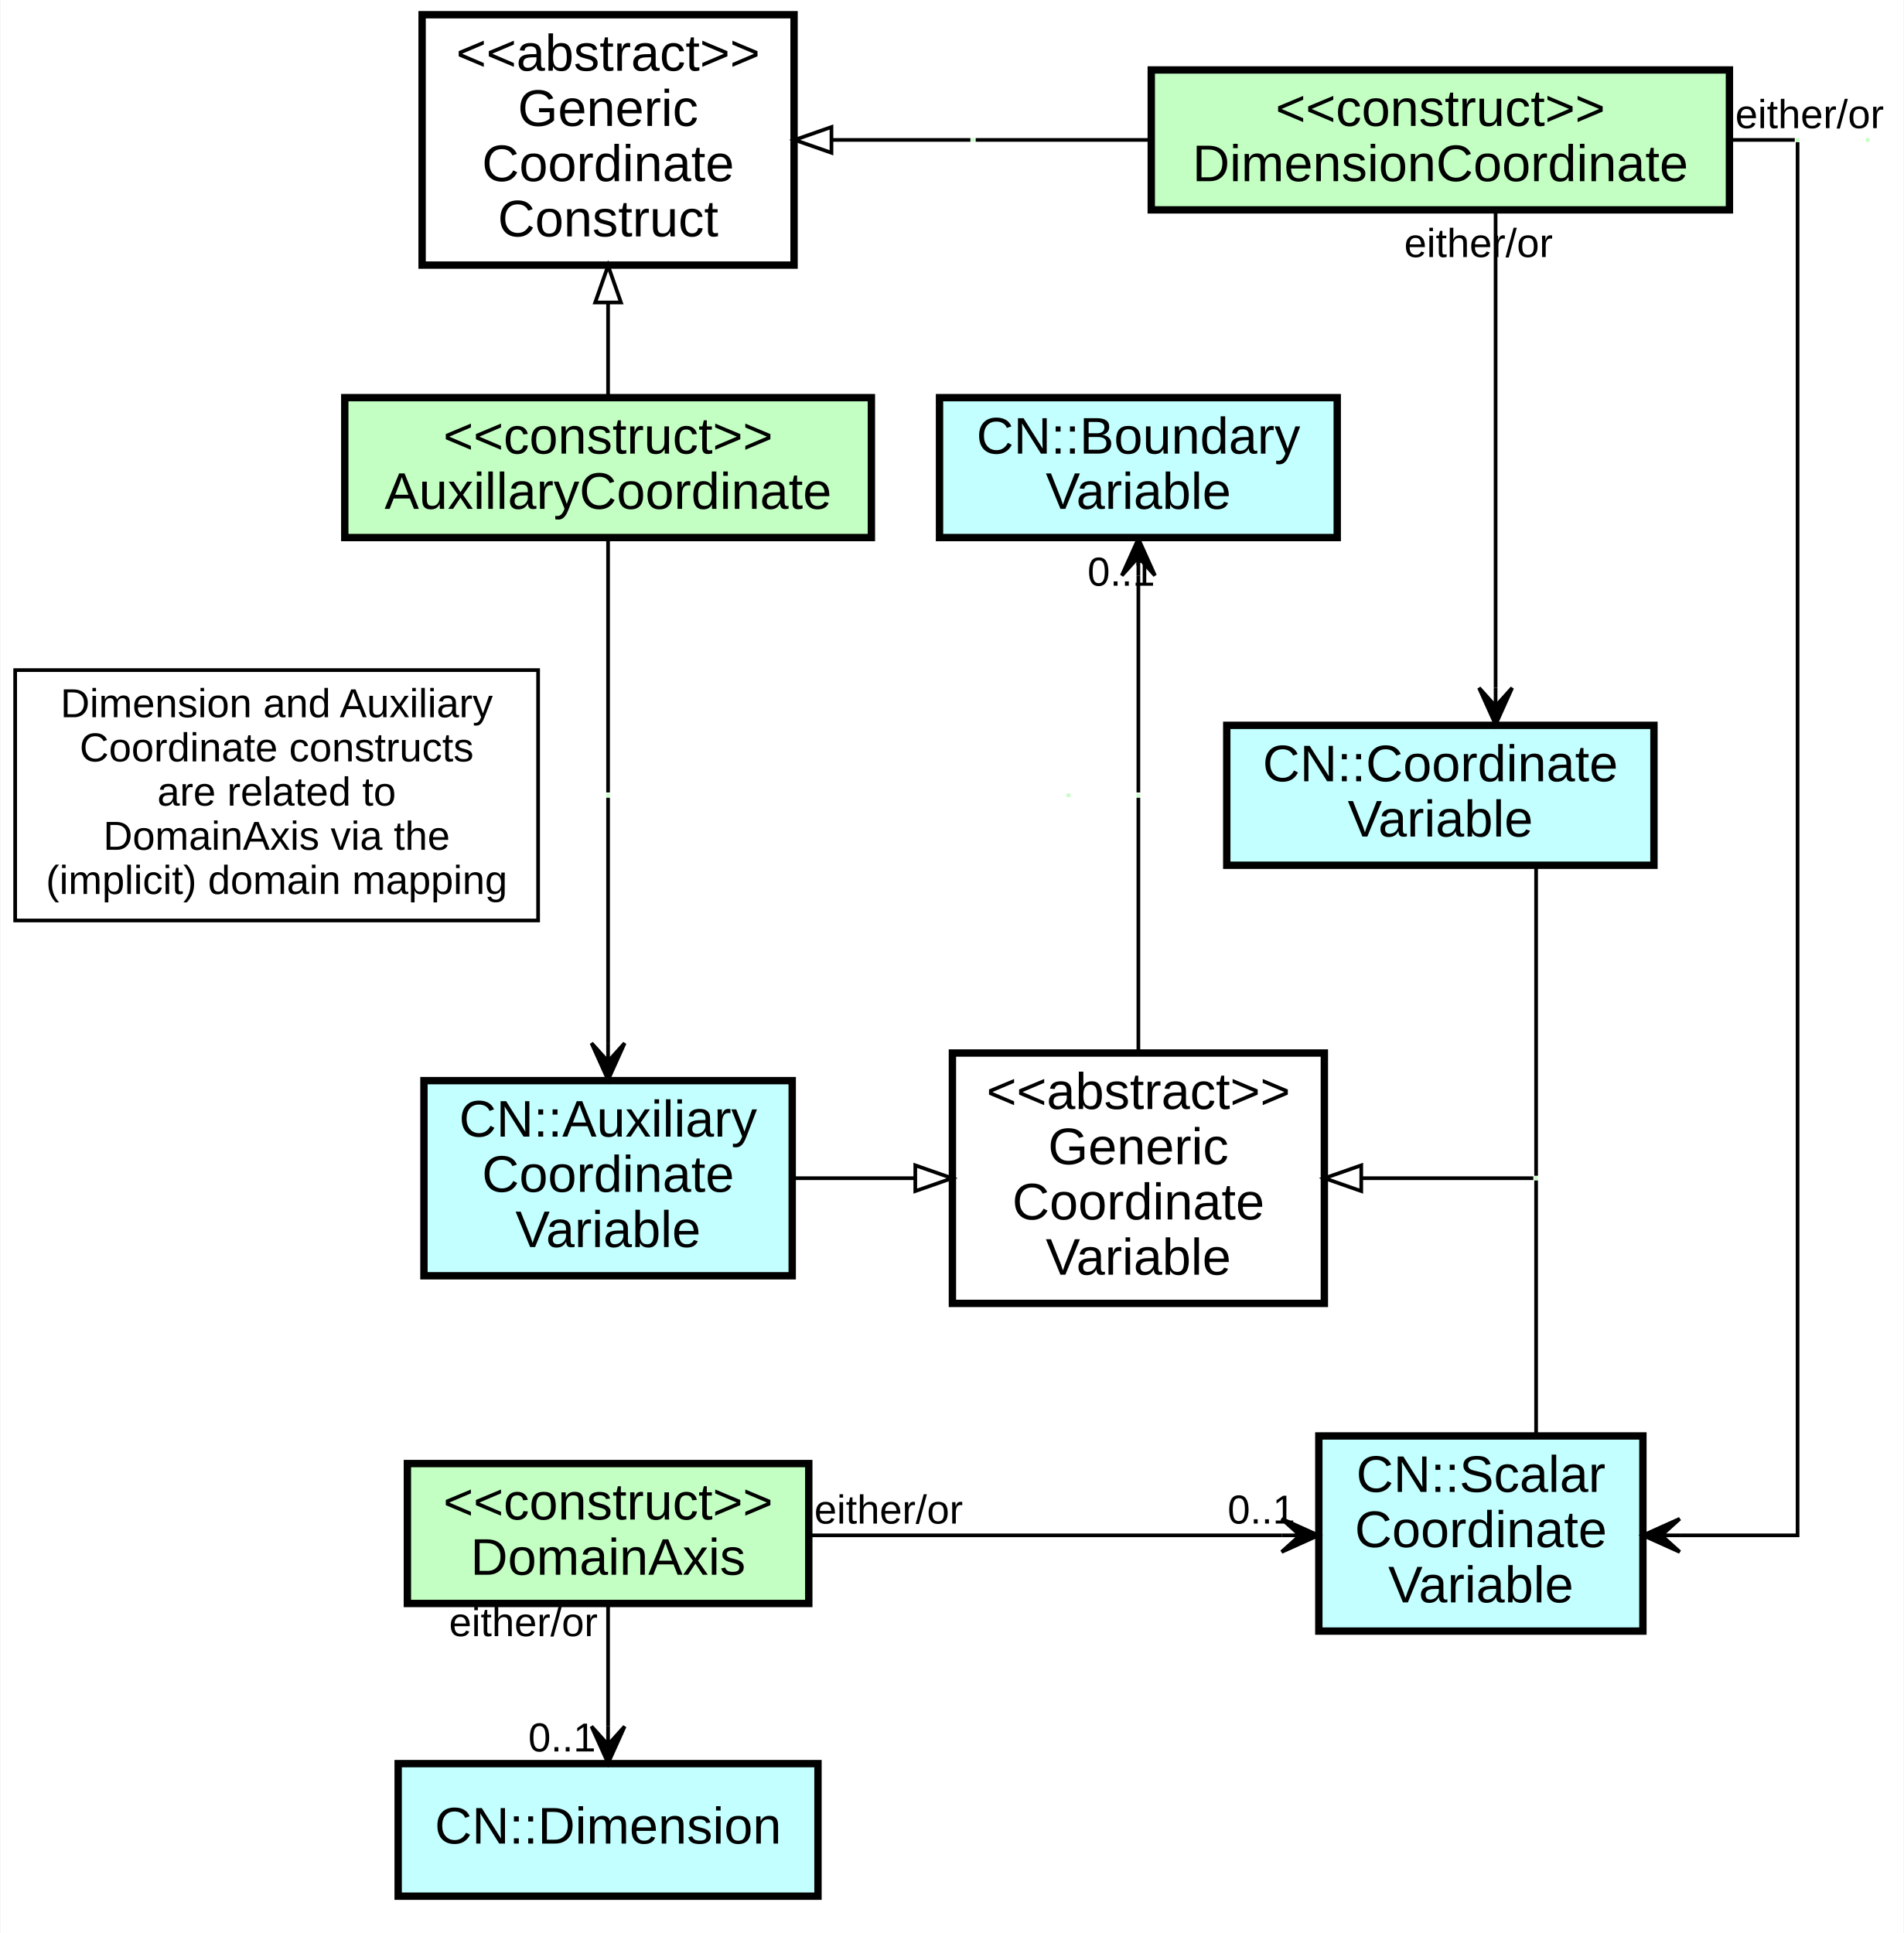
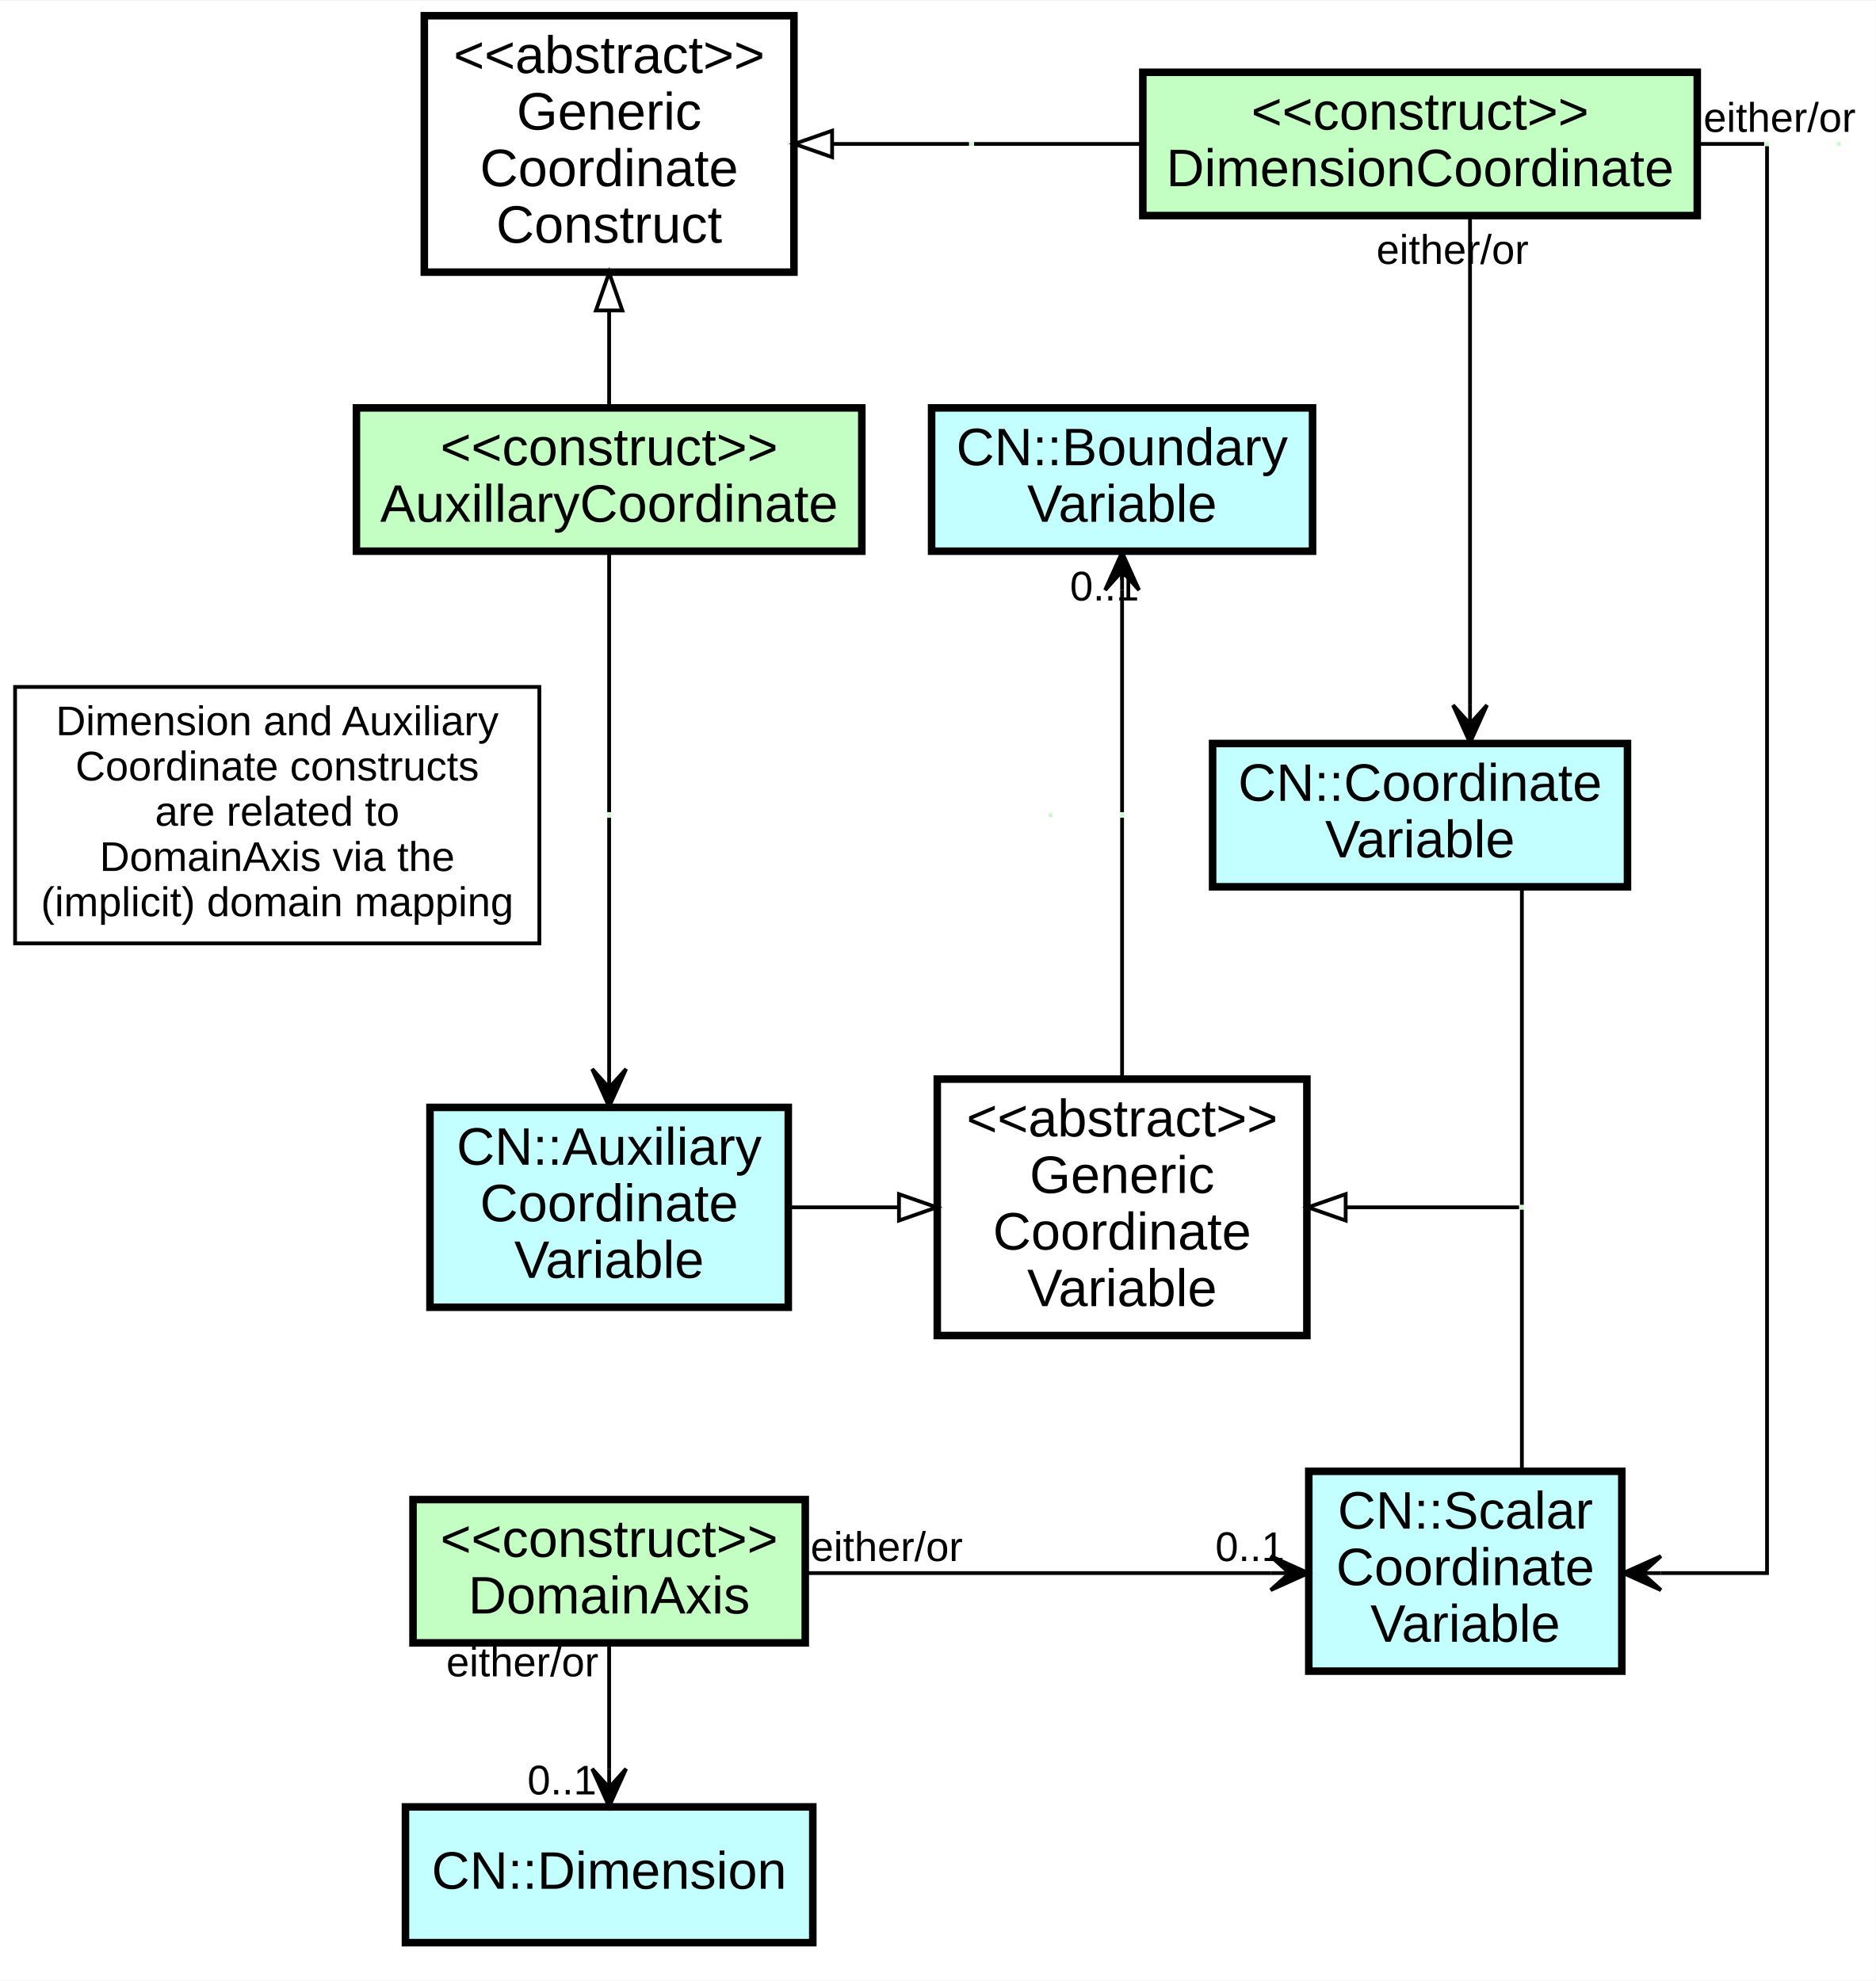
- <svg xmlns="http://www.w3.org/2000/svg" width="517pt" height="525pt" viewBox="0.00 0.00 516.76 525.00">
+ <svg xmlns="http://www.w3.org/2000/svg" width="497pt" height="525pt" viewBox="0.00 0.00 497.32 525.00">
  <g id="graph0" class="graph" transform="scale(1 1) rotate(0) translate(4 521)">
-     <polygon fill="#ffffff" stroke="transparent" points="-4,4 -4,-521 512.755,-521 512.755,4 -4,4" />
+     <polygon fill="white" stroke="transparent" points="-4,4 -4,-521 493.32,-521 493.32,4 -4,4" />
    <g id="node1" class="node">
-       <polygon fill="#ffffff" stroke="#000000" points="142,-339 0,-339 0,-271 142,-271 142,-339" />
-       <text text-anchor="middle" x="71" y="-326.2" font-family="Arial" font-size="11.00" fill="#000000">Dimension and Auxiliary</text>
-       <text text-anchor="middle" x="71" y="-314.2" font-family="Arial" font-size="11.00" fill="#000000">Coordinate constructs</text>
-       <text text-anchor="middle" x="71" y="-302.2" font-family="Arial" font-size="11.00" fill="#000000">are related to</text>
-       <text text-anchor="middle" x="71" y="-290.2" font-family="Arial" font-size="11.00" fill="#000000">DomainAxis via the</text>
-       <text text-anchor="middle" x="71" y="-278.2" font-family="Arial" font-size="11.00" fill="#000000">(implicit) domain mapping</text>
+       <polygon fill="white" stroke="black" points="139,-339 0,-339 0,-271 139,-271 139,-339" />
+       <text text-anchor="middle" x="69.5" y="-326.2" font-family="Arial" font-size="11.00">Dimension and Auxiliary</text>
+       <text text-anchor="middle" x="69.5" y="-314.2" font-family="Arial" font-size="11.00">Coordinate constructs</text>
+       <text text-anchor="middle" x="69.5" y="-302.2" font-family="Arial" font-size="11.00">are related to</text>
+       <text text-anchor="middle" x="69.5" y="-290.2" font-family="Arial" font-size="11.00">DomainAxis via the</text>
+       <text text-anchor="middle" x="69.5" y="-278.2" font-family="Arial" font-size="11.00">(implicit) domain mapping</text>
    </g>
    <g id="node2" class="node">
-       <polygon fill="#c3ffff" stroke="#000000" stroke-width="2" points="359,-413 251,-413 251,-375 359,-375 359,-413" />
-       <text text-anchor="middle" x="305" y="-397.8" font-family="Arial" font-size="14.00" fill="#000000">CN::Boundary</text>
-       <text text-anchor="middle" x="305" y="-382.8" font-family="Arial" font-size="14.00" fill="#000000">Variable</text>
+       <polygon fill="#c3ffff" stroke="black" stroke-width="2" points="344,-413 243,-413 243,-375 344,-375 344,-413" />
+       <text text-anchor="middle" x="293.5" y="-397.8" font-family="Arial" font-size="14.00">CN::Boundary</text>
+       <text text-anchor="middle" x="293.5" y="-382.8" font-family="Arial" font-size="14.00">Variable</text>
    </g>
    <g id="node14" class="node">
-       <polygon fill="#c3ffc2" stroke="transparent" stroke-width="2" points="305.5,-305.5 304.5,-305.5 304.5,-304.5 305.5,-304.5 305.5,-305.5" />
+       <polygon fill="#c3ffc2" stroke="transparent" stroke-width="2" points="294,-305.5 293,-305.5 293,-304.5 294,-304.5 294,-305.5" />
    </g>
    <g id="edge8" class="edge">
-       <path fill="none" stroke="#000000" d="M305,-364.688C305,-364.688 305,-305.768 305,-305.768" />
-       <polygon fill="#000000" stroke="#000000" points="305,-374.688 300.5,-364.688 305,-369.688 305,-364.688 305,-364.688 305,-364.688 305,-369.688 309.5,-364.688 305,-374.688 305,-374.688" />
-       <text text-anchor="middle" x="300.351" y="-361.919" font-family="Arial" font-size="11.00" fill="#000000">0..1        </text>
+       <path fill="none" stroke="black" d="M293.5,-364.69C293.5,-364.69 293.5,-305.77 293.5,-305.77" />
+       <polygon fill="black" stroke="black" points="293.5,-374.69 289,-364.69 293.5,-369.69 293.5,-364.69 293.5,-364.69 293.5,-364.69 293.5,-369.69 298,-364.69 293.5,-374.69 293.5,-374.69" />
+       <text text-anchor="middle" x="288.85" y="-361.92" font-family="Arial" font-size="11.00">0..1        </text>
    </g>
    <g id="node3" class="node">
-       <polygon fill="#c3ffff" stroke="#000000" stroke-width="2" points="445,-324 329,-324 329,-286 445,-286 445,-324" />
-       <text text-anchor="middle" x="387" y="-308.8" font-family="Arial" font-size="14.00" fill="#000000">CN::Coordinate</text>
-       <text text-anchor="middle" x="387" y="-293.8" font-family="Arial" font-size="14.00" fill="#000000">Variable</text>
+       <polygon fill="#c3ffff" stroke="black" stroke-width="2" points="427.5,-324 317.5,-324 317.5,-286 427.5,-286 427.5,-324" />
+       <text text-anchor="middle" x="372.5" y="-308.8" font-family="Arial" font-size="14.00">CN::Coordinate</text>
+       <text text-anchor="middle" x="372.5" y="-293.8" font-family="Arial" font-size="14.00">Variable</text>
    </g>
    <g id="node4" class="node">
-       <polygon fill="#c3ffff" stroke="#000000" stroke-width="2" points="211,-227.5 111,-227.5 111,-174.5 211,-174.5 211,-227.5" />
-       <text text-anchor="middle" x="161" y="-212.3" font-family="Arial" font-size="14.00" fill="#000000">CN::Auxiliary</text>
-       <text text-anchor="middle" x="161" y="-197.3" font-family="Arial" font-size="14.00" fill="#000000">Coordinate</text>
-       <text text-anchor="middle" x="161" y="-182.3" font-family="Arial" font-size="14.00" fill="#000000">Variable</text>
+       <polygon fill="#c3ffff" stroke="black" stroke-width="2" points="205,-227.5 110,-227.5 110,-174.5 205,-174.5 205,-227.5" />
+       <text text-anchor="middle" x="157.5" y="-212.3" font-family="Arial" font-size="14.00">CN::Auxiliary</text>
+       <text text-anchor="middle" x="157.5" y="-197.3" font-family="Arial" font-size="14.00">Coordinate</text>
+       <text text-anchor="middle" x="157.5" y="-182.3" font-family="Arial" font-size="14.00">Variable</text>
    </g>
    <g id="node7" class="node">
-       <polygon fill="#ffffff" stroke="#000000" stroke-width="2" points="355.5,-235 254.5,-235 254.5,-167 355.5,-167 355.5,-235" />
-       <text text-anchor="middle" x="305" y="-219.8" font-family="Arial" font-size="14.00" fill="#000000">&lt;&lt;abstract&gt;&gt;</text>
-       <text text-anchor="middle" x="305" y="-204.8" font-family="Arial" font-size="14.00" fill="#000000">Generic</text>
-       <text text-anchor="middle" x="305" y="-189.8" font-family="Arial" font-size="14.00" fill="#000000">Coordinate</text>
-       <text text-anchor="middle" x="305" y="-174.8" font-family="Arial" font-size="14.00" fill="#000000">Variable</text>
+       <polygon fill="white" stroke="black" stroke-width="2" points="342.5,-235 244.5,-235 244.5,-167 342.5,-167 342.5,-235" />
+       <text text-anchor="middle" x="293.5" y="-219.8" font-family="Arial" font-size="14.00">&lt;&lt;abstract&gt;&gt;</text>
+       <text text-anchor="middle" x="293.5" y="-204.8" font-family="Arial" font-size="14.00">Generic</text>
+       <text text-anchor="middle" x="293.5" y="-189.8" font-family="Arial" font-size="14.00">Coordinate</text>
+       <text text-anchor="middle" x="293.5" y="-174.8" font-family="Arial" font-size="14.00">Variable</text>
    </g>
    <g id="edge7" class="edge">
-       <path fill="none" stroke="#000000" d="M211.364,-201C211.364,-201 244.421,-201 244.421,-201" />
-       <polygon fill="none" stroke="#000000" points="244.421,-204.5 254.421,-201 244.421,-197.5 244.421,-204.5" />
+       <path fill="none" stroke="black" d="M205.07,-201C205.07,-201 234.35,-201 234.35,-201" />
+       <polygon fill="none" stroke="black" points="234.35,-204.5 244.35,-201 234.35,-197.5 234.35,-204.5" />
    </g>
    <g id="node9" class="node">
-       <polygon fill="#c3ffc2" stroke="#000000" stroke-width="2" points="215.5,-123.5 106.5,-123.5 106.5,-85.5 215.5,-85.5 215.5,-123.5" />
-       <text text-anchor="middle" x="161" y="-108.3" font-family="Arial" font-size="14.00" fill="#000000">&lt;&lt;construct&gt;&gt;</text>
-       <text text-anchor="middle" x="161" y="-93.3" font-family="Arial" font-size="14.00" fill="#000000">DomainAxis</text>
+       <polygon fill="#c3ffc2" stroke="black" stroke-width="2" points="209.5,-123.5 105.5,-123.5 105.5,-85.5 209.5,-85.5 209.5,-123.5" />
+       <text text-anchor="middle" x="157.5" y="-108.3" font-family="Arial" font-size="14.00">&lt;&lt;construct&gt;&gt;</text>
+       <text text-anchor="middle" x="157.5" y="-93.3" font-family="Arial" font-size="14.00">DomainAxis</text>
    </g>
    <g id="node5" class="node">
-       <polygon fill="#c3ffff" stroke="#000000" stroke-width="2" points="442,-131 354,-131 354,-78 442,-78 442,-131" />
-       <text text-anchor="middle" x="398" y="-115.8" font-family="Arial" font-size="14.00" fill="#000000">CN::Scalar</text>
-       <text text-anchor="middle" x="398" y="-100.8" font-family="Arial" font-size="14.00" fill="#000000">Coordinate</text>
-       <text text-anchor="middle" x="398" y="-85.8" font-family="Arial" font-size="14.00" fill="#000000">Variable</text>
+       <polygon fill="#c3ffff" stroke="black" stroke-width="2" points="426,-131 343,-131 343,-78 426,-78 426,-131" />
+       <text text-anchor="middle" x="384.5" y="-115.8" font-family="Arial" font-size="14.00">CN::Scalar</text>
+       <text text-anchor="middle" x="384.5" y="-100.8" font-family="Arial" font-size="14.00">Coordinate</text>
+       <text text-anchor="middle" x="384.5" y="-85.8" font-family="Arial" font-size="14.00">Variable</text>
    </g>
    <g id="node6" class="node">
-       <polygon fill="#c3ffff" stroke="#000000" stroke-width="2" points="218,-42 104,-42 104,-6 218,-6 218,-42" />
-       <text text-anchor="middle" x="161" y="-20.3" font-family="Arial" font-size="14.00" fill="#000000">CN::Dimension</text>
+       <polygon fill="#c3ffff" stroke="black" stroke-width="2" points="211.5,-42 103.5,-42 103.5,-6 211.5,-6 211.5,-42" />
+       <text text-anchor="middle" x="157.5" y="-20.3" font-family="Arial" font-size="14.00">CN::Dimension</text>
    </g>
    <g id="node15" class="node">
-       <polygon fill="#c3ffc2" stroke="transparent" stroke-width="2" points="413.5,-201.5 412.5,-201.5 412.5,-200.5 413.5,-200.5 413.5,-201.5" />
+       <polygon fill="#c3ffc2" stroke="transparent" stroke-width="2" points="400,-201.5 399,-201.5 399,-200.5 400,-200.5 400,-201.5" />
    </g>
    <g id="edge10" class="edge">
-       <path fill="none" stroke="#000000" d="M365.522,-201C365.522,-201 412.251,-201 412.251,-201" />
-       <polygon fill="none" stroke="#000000" points="365.522,-197.5 355.522,-201 365.522,-204.5 365.522,-197.5" />
+       <path fill="none" stroke="black" d="M352.78,-201C352.78,-201 398.76,-201 398.76,-201" />
+       <polygon fill="none" stroke="black" points="352.78,-197.5 342.78,-201 352.78,-204.5 352.78,-197.5" />
    </g>
    <g id="node8" class="node">
-       <polygon fill="#ffffff" stroke="#000000" stroke-width="2" points="211.5,-517 110.5,-517 110.5,-449 211.5,-449 211.5,-517" />
-       <text text-anchor="middle" x="161" y="-501.8" font-family="Arial" font-size="14.00" fill="#000000">&lt;&lt;abstract&gt;&gt;</text>
-       <text text-anchor="middle" x="161" y="-486.8" font-family="Arial" font-size="14.00" fill="#000000">Generic</text>
-       <text text-anchor="middle" x="161" y="-471.8" font-family="Arial" font-size="14.00" fill="#000000">Coordinate</text>
-       <text text-anchor="middle" x="161" y="-456.8" font-family="Arial" font-size="14.00" fill="#000000">Construct</text>
+       <polygon fill="white" stroke="black" stroke-width="2" points="206.5,-517 108.5,-517 108.5,-449 206.5,-449 206.5,-517" />
+       <text text-anchor="middle" x="157.5" y="-501.8" font-family="Arial" font-size="14.00">&lt;&lt;abstract&gt;&gt;</text>
+       <text text-anchor="middle" x="157.5" y="-486.8" font-family="Arial" font-size="14.00">Generic</text>
+       <text text-anchor="middle" x="157.5" y="-471.8" font-family="Arial" font-size="14.00">Coordinate</text>
+       <text text-anchor="middle" x="157.5" y="-456.8" font-family="Arial" font-size="14.00">Construct</text>
    </g>
    <g id="node10" class="node">
-       <polygon fill="#c3ffc2" stroke="#000000" stroke-width="2" points="232.5,-413 89.5,-413 89.5,-375 232.5,-375 232.5,-413" />
-       <text text-anchor="middle" x="161" y="-397.8" font-family="Arial" font-size="14.00" fill="#000000">&lt;&lt;construct&gt;&gt;</text>
-       <text text-anchor="middle" x="161" y="-382.8" font-family="Arial" font-size="14.00" fill="#000000">AuxillaryCoordinate</text>
+       <polygon fill="#c3ffc2" stroke="black" stroke-width="2" points="224.5,-413 90.5,-413 90.5,-375 224.5,-375 224.5,-413" />
+       <text text-anchor="middle" x="157.5" y="-397.8" font-family="Arial" font-size="14.00">&lt;&lt;construct&gt;&gt;</text>
+       <text text-anchor="middle" x="157.5" y="-382.8" font-family="Arial" font-size="14.00">AuxillaryCoordinate</text>
    </g>
    <g id="edge3" class="edge">
-       <path fill="none" stroke="#000000" d="M161,-438.845C161,-438.845 161,-413.011 161,-413.011" />
-       <polygon fill="none" stroke="#000000" points="157.5,-438.845 161,-448.845 164.5,-438.845 157.5,-438.845" />
+       <path fill="none" stroke="black" d="M157.5,-438.84C157.5,-438.84 157.5,-413.01 157.5,-413.01" />
+       <polygon fill="none" stroke="black" points="154,-438.84 157.5,-448.84 161,-438.84 154,-438.84" />
    </g>
    <g id="node12" class="node">
-       <polygon fill="#c3ffc2" stroke="transparent" stroke-width="2" points="260.5,-483.5 259.5,-483.5 259.5,-482.5 260.5,-482.5 260.5,-483.5" />
+       <polygon fill="#c3ffc2" stroke="transparent" stroke-width="2" points="254,-483.5 253,-483.5 253,-482.5 254,-482.5 254,-483.5" />
    </g>
    <g id="edge1" class="edge">
-       <path fill="none" stroke="#000000" d="M221.66,-483C221.66,-483 259.387,-483 259.387,-483" />
-       <polygon fill="none" stroke="#000000" points="221.66,-479.5 211.66,-483 221.66,-486.5 221.66,-479.5" />
+       <path fill="none" stroke="black" d="M216.62,-483C216.62,-483 252.91,-483 252.91,-483" />
+       <polygon fill="none" stroke="black" points="216.62,-479.5 206.62,-483 216.62,-486.5 216.62,-479.5" />
    </g>
    <g id="edge14" class="edge">
-       <path fill="none" stroke="#000000" d="M215.67,-104C215.67,-104 343.901,-104 343.901,-104" />
-       <polygon fill="#000000" stroke="#000000" points="353.901,-104 343.901,-108.5 348.901,-104 343.901,-104 343.901,-104 343.901,-104 348.901,-104 343.901,-99.5 353.901,-104 353.901,-104" />
-       <text text-anchor="middle" x="338.401" y="-107.2" font-family="Arial" font-size="11.00" fill="#000000">0..1    </text>
-       <text text-anchor="middle" x="237.17" y="-107.2" font-family="Arial" font-size="11.00" fill="#000000"> either/or</text>
+       <path fill="none" stroke="black" d="M209.58,-104C209.58,-104 332.89,-104 332.89,-104" />
+       <polygon fill="black" stroke="black" points="342.89,-104 332.89,-108.5 337.89,-104 332.89,-104 332.89,-104 332.89,-104 337.89,-104 332.89,-99.5 342.89,-104 342.89,-104" />
+       <text text-anchor="middle" x="327.39" y="-107.2" font-family="Arial" font-size="11.00">0..1    </text>
+       <text text-anchor="middle" x="231.08" y="-107.2" font-family="Arial" font-size="11.00"> either/or</text>
    </g>
    <g id="edge13" class="edge">
-       <path fill="none" stroke="#000000" d="M161,-85.423C161,-85.423 161,-52.111 161,-52.111" />
-       <polygon fill="#000000" stroke="#000000" points="161,-42.111 165.5,-52.111 161,-47.111 161,-52.111 161,-52.111 161,-52.111 161,-47.111 156.5,-52.111 161,-42.111 161,-42.111" />
-       <text text-anchor="middle" x="148.5" y="-45.311" font-family="Arial" font-size="11.00" fill="#000000">0..1  </text>
-       <text text-anchor="middle" x="138" y="-76.623" font-family="Arial" font-size="11.00" fill="#000000"> either/or </text>
+       <path fill="none" stroke="black" d="M157.5,-85.42C157.5,-85.42 157.5,-52.11 157.5,-52.11" />
+       <polygon fill="black" stroke="black" points="157.5,-42.11 162,-52.11 157.5,-47.11 157.5,-52.11 157.5,-52.11 157.5,-52.11 157.5,-47.11 153,-52.11 157.5,-42.11 157.5,-42.11" />
+       <text text-anchor="middle" x="145" y="-45.31" font-family="Arial" font-size="11.00">0..1  </text>
+       <text text-anchor="middle" x="134.5" y="-76.62" font-family="Arial" font-size="11.00"> either/or </text>
    </g>
    <g id="node13" class="node">
-       <polygon fill="#c3ffc2" stroke="transparent" stroke-width="2" points="161.5,-305.5 160.5,-305.5 160.5,-304.5 161.5,-304.5 161.5,-305.5" />
+       <polygon fill="#c3ffc2" stroke="transparent" stroke-width="2" points="158,-305.5 157,-305.5 157,-304.5 158,-304.5 158,-305.5" />
    </g>
    <g id="edge4" class="edge">
-       <path fill="none" stroke="#000000" d="M161,-374.688C161,-350.558 161,-311.693 161,-305.768" />
+       <path fill="none" stroke="black" d="M157.5,-374.69C157.5,-350.56 157.5,-311.69 157.5,-305.77" />
    </g>
    <g id="node11" class="node">
-       <polygon fill="#c3ffc2" stroke="#000000" stroke-width="2" points="465.5,-502 308.5,-502 308.5,-464 465.5,-464 465.5,-502" />
-       <text text-anchor="middle" x="387" y="-486.8" font-family="Arial" font-size="14.00" fill="#000000">&lt;&lt;construct&gt;&gt;</text>
-       <text text-anchor="middle" x="387" y="-471.8" font-family="Arial" font-size="14.00" fill="#000000">DimensionCoordinate</text>
+       <polygon fill="#c3ffc2" stroke="black" stroke-width="2" points="446,-502 299,-502 299,-464 446,-464 446,-502" />
+       <text text-anchor="middle" x="372.5" y="-486.8" font-family="Arial" font-size="14.00">&lt;&lt;construct&gt;&gt;</text>
+       <text text-anchor="middle" x="372.5" y="-471.8" font-family="Arial" font-size="14.00">DimensionCoordinate</text>
    </g>
    <g id="edge6" class="edge">
-       <path fill="none" stroke="#000000" d="M402,-463.951C402,-463.951 402,-334.181 402,-334.181" />
-       <polygon fill="#000000" stroke="#000000" points="402,-324.181 406.5,-334.181 402,-329.181 402,-334.181 402,-334.181 402,-334.181 402,-329.181 397.5,-334.181 402,-324.181 402,-324.181" />
-       <text text-anchor="middle" x="397.351" y="-451.182" font-family="Arial" font-size="11.00" fill="#000000">                  either/or</text>
+       <path fill="none" stroke="black" d="M385.75,-463.95C385.75,-463.95 385.75,-334.18 385.75,-334.18" />
+       <polygon fill="black" stroke="black" points="385.75,-324.18 390.25,-334.18 385.75,-329.18 385.75,-334.18 385.75,-334.18 385.75,-334.18 385.75,-329.18 381.25,-334.18 385.75,-324.18 385.75,-324.18" />
+       <text text-anchor="middle" x="381.1" y="-451.18" font-family="Arial" font-size="11.00">                  either/or</text>
    </g>
    <g id="node17" class="node">
-       <polygon fill="#c3ffc2" stroke="transparent" stroke-width="2" points="484.5,-483.5 483.5,-483.5 483.5,-482.5 484.5,-482.5 484.5,-483.5" />
+       <polygon fill="#c3ffc2" stroke="transparent" stroke-width="2" points="465,-483.5 464,-483.5 464,-482.5 465,-482.5 465,-483.5" />
    </g>
    <g id="edge15" class="edge">
-       <path fill="none" stroke="#000000" d="M465.755,-483C474.517,-483 481.085,-483 483.24,-483" />
-       <text text-anchor="middle" x="487.255" y="-486.2" font-family="Arial" font-size="11.00" fill="#000000"> either/or</text>
+       <path fill="none" stroke="black" d="M446.32,-483C455.01,-483 461.58,-483 463.74,-483" />
+       <text text-anchor="middle" x="467.82" y="-486.2" font-family="Arial" font-size="11.00"> either/or</text>
    </g>
    <g id="edge2" class="edge">
-       <path fill="none" stroke="#000000" d="M260.811,-483C265.036,-483 285.215,-483 308.24,-483" />
+       <path fill="none" stroke="black" d="M254.26,-483C258.22,-483 277.13,-483 298.7,-483" />
    </g>
    <g id="edge5" class="edge">
-       <path fill="none" stroke="#000000" d="M161,-304.336C161,-304.336 161,-237.69 161,-237.69" />
-       <polygon fill="#000000" stroke="#000000" points="161,-227.69 165.5,-237.69 161,-232.69 161,-237.69 161,-237.69 161,-237.69 161,-232.69 156.5,-237.69 161,-227.69 161,-227.69" />
+       <path fill="none" stroke="black" d="M157.5,-304.34C157.5,-304.34 157.5,-237.69 157.5,-237.69" />
+       <polygon fill="black" stroke="black" points="157.5,-227.69 162,-237.69 157.5,-232.69 157.5,-237.69 157.5,-237.69 157.5,-237.69 157.5,-232.69 153,-237.69 157.5,-227.69 157.5,-227.69" />
    </g>
    <g id="edge9" class="edge">
-       <path fill="none" stroke="#000000" d="M305,-304.336C305,-299.042 305,-263.165 305,-235.153" />
+       <path fill="none" stroke="black" d="M293.5,-304.34C293.5,-299.04 293.5,-263.17 293.5,-235.15" />
    </g>
    <g id="edge11" class="edge">
-       <path fill="none" stroke="#000000" d="M413,-201.664C413,-207.961 413,-257.534 413,-285.667" />
+       <path fill="none" stroke="black" d="M399.5,-201.66C399.5,-207.96 399.5,-257.53 399.5,-285.67" />
    </g>
    <g id="edge12" class="edge">
-       <path fill="none" stroke="#000000" d="M413,-200.384C413,-195.151 413,-157.709 413,-131.196" />
+       <path fill="none" stroke="black" d="M399.5,-200.38C399.5,-195.15 399.5,-157.71 399.5,-131.2" />
    </g>
    <g id="node16" class="node">
-       <polygon fill="#c3ffc2" stroke="transparent" stroke-width="2" points="503.5,-483.5 502.5,-483.5 502.5,-482.5 503.5,-482.5 503.5,-483.5" />
+       <polygon fill="#c3ffc2" stroke="transparent" stroke-width="2" points="484,-483.5 483,-483.5 483,-482.5 484,-482.5 484,-483.5" />
    </g>
    <g id="edge16" class="edge">
-       <path fill="none" stroke="#000000" d="M484,-482.385C484,-465.443 484,-104 484,-104 484,-104 452.008,-104 452.008,-104" />
-       <polygon fill="#000000" stroke="#000000" points="442.008,-104 452.008,-99.5 447.008,-104 452.008,-104 452.008,-104 452.008,-104 447.008,-104 452.008,-108.5 442.008,-104 442.008,-104" />
+       <path fill="none" stroke="black" d="M464.5,-482.39C464.5,-465.44 464.5,-104 464.5,-104 464.5,-104 436.37,-104 436.37,-104" />
+       <polygon fill="black" stroke="black" points="426.37,-104 436.37,-99.5 431.37,-104 436.37,-104 436.37,-104 436.37,-104 431.37,-104 436.37,-108.5 426.37,-104 426.37,-104" />
    </g>
    <g id="node18" class="node">
-       <polygon fill="#c3ffc2" stroke="transparent" stroke-width="2" points="286.5,-305.5 285.5,-305.5 285.5,-304.5 286.5,-304.5 286.5,-305.5" />
+       <polygon fill="#c3ffc2" stroke="transparent" stroke-width="2" points="275,-305.5 274,-305.5 274,-304.5 275,-304.5 275,-305.5" />
    </g>
  </g>
</svg>
